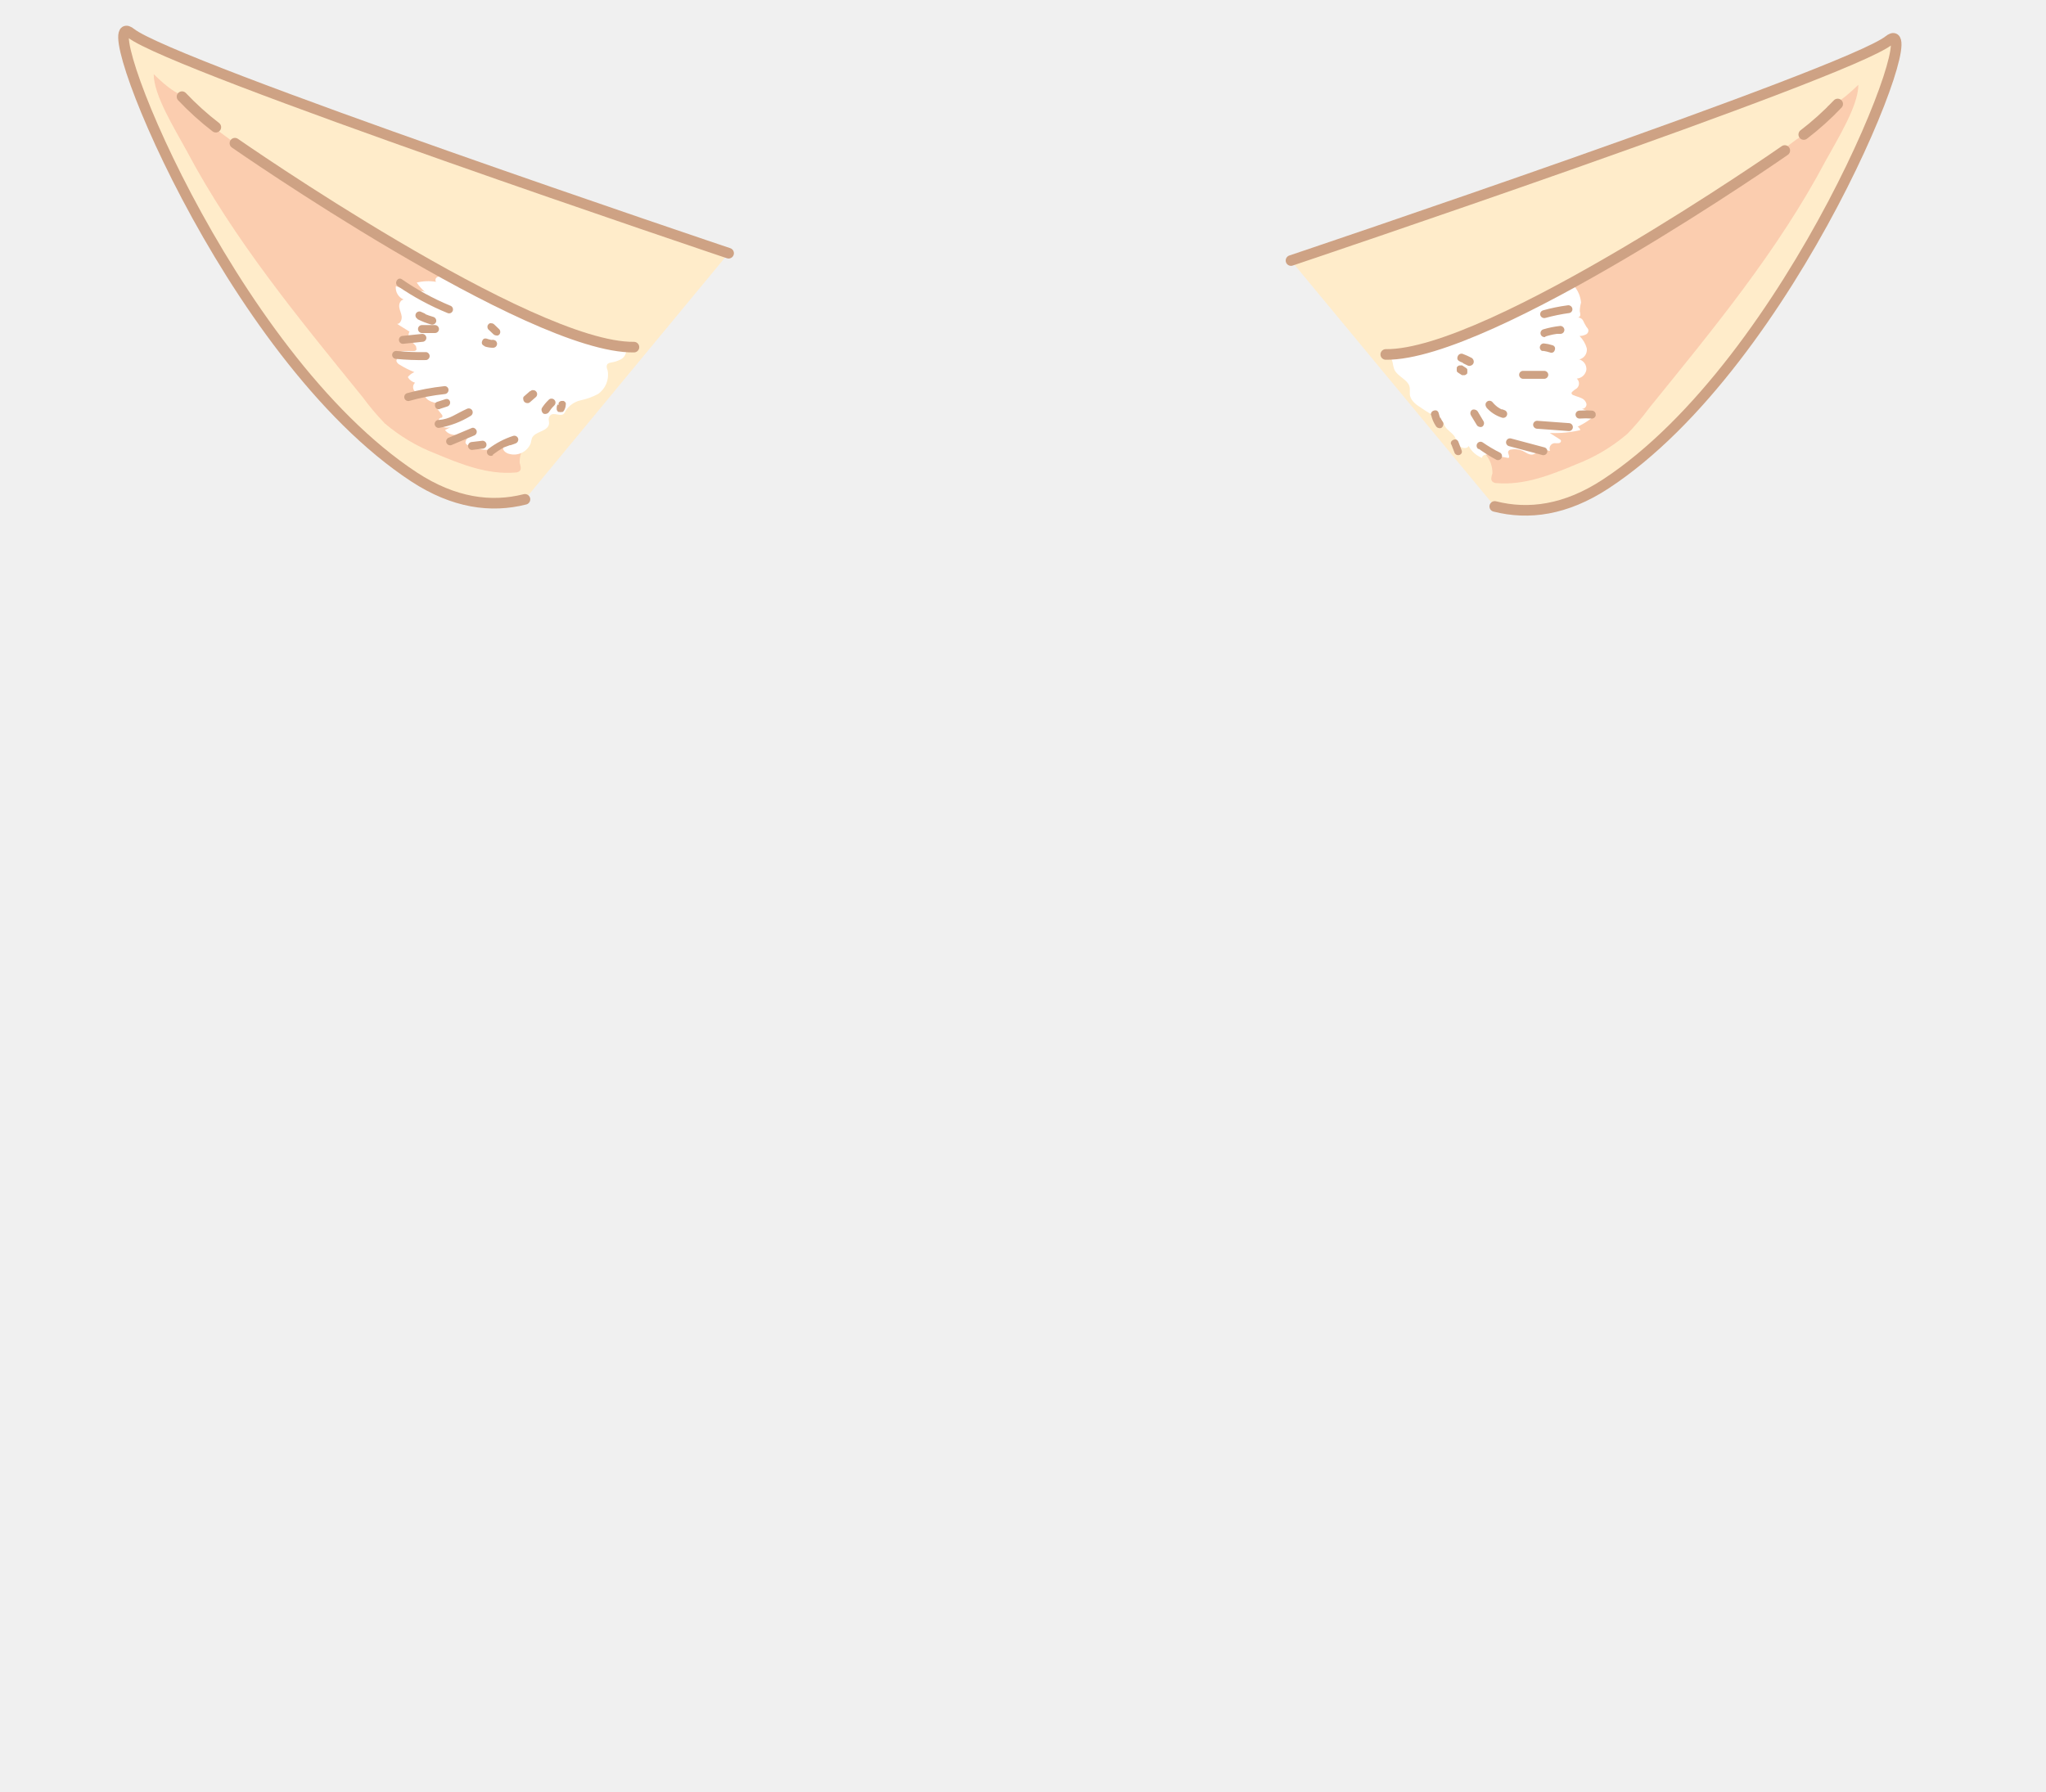
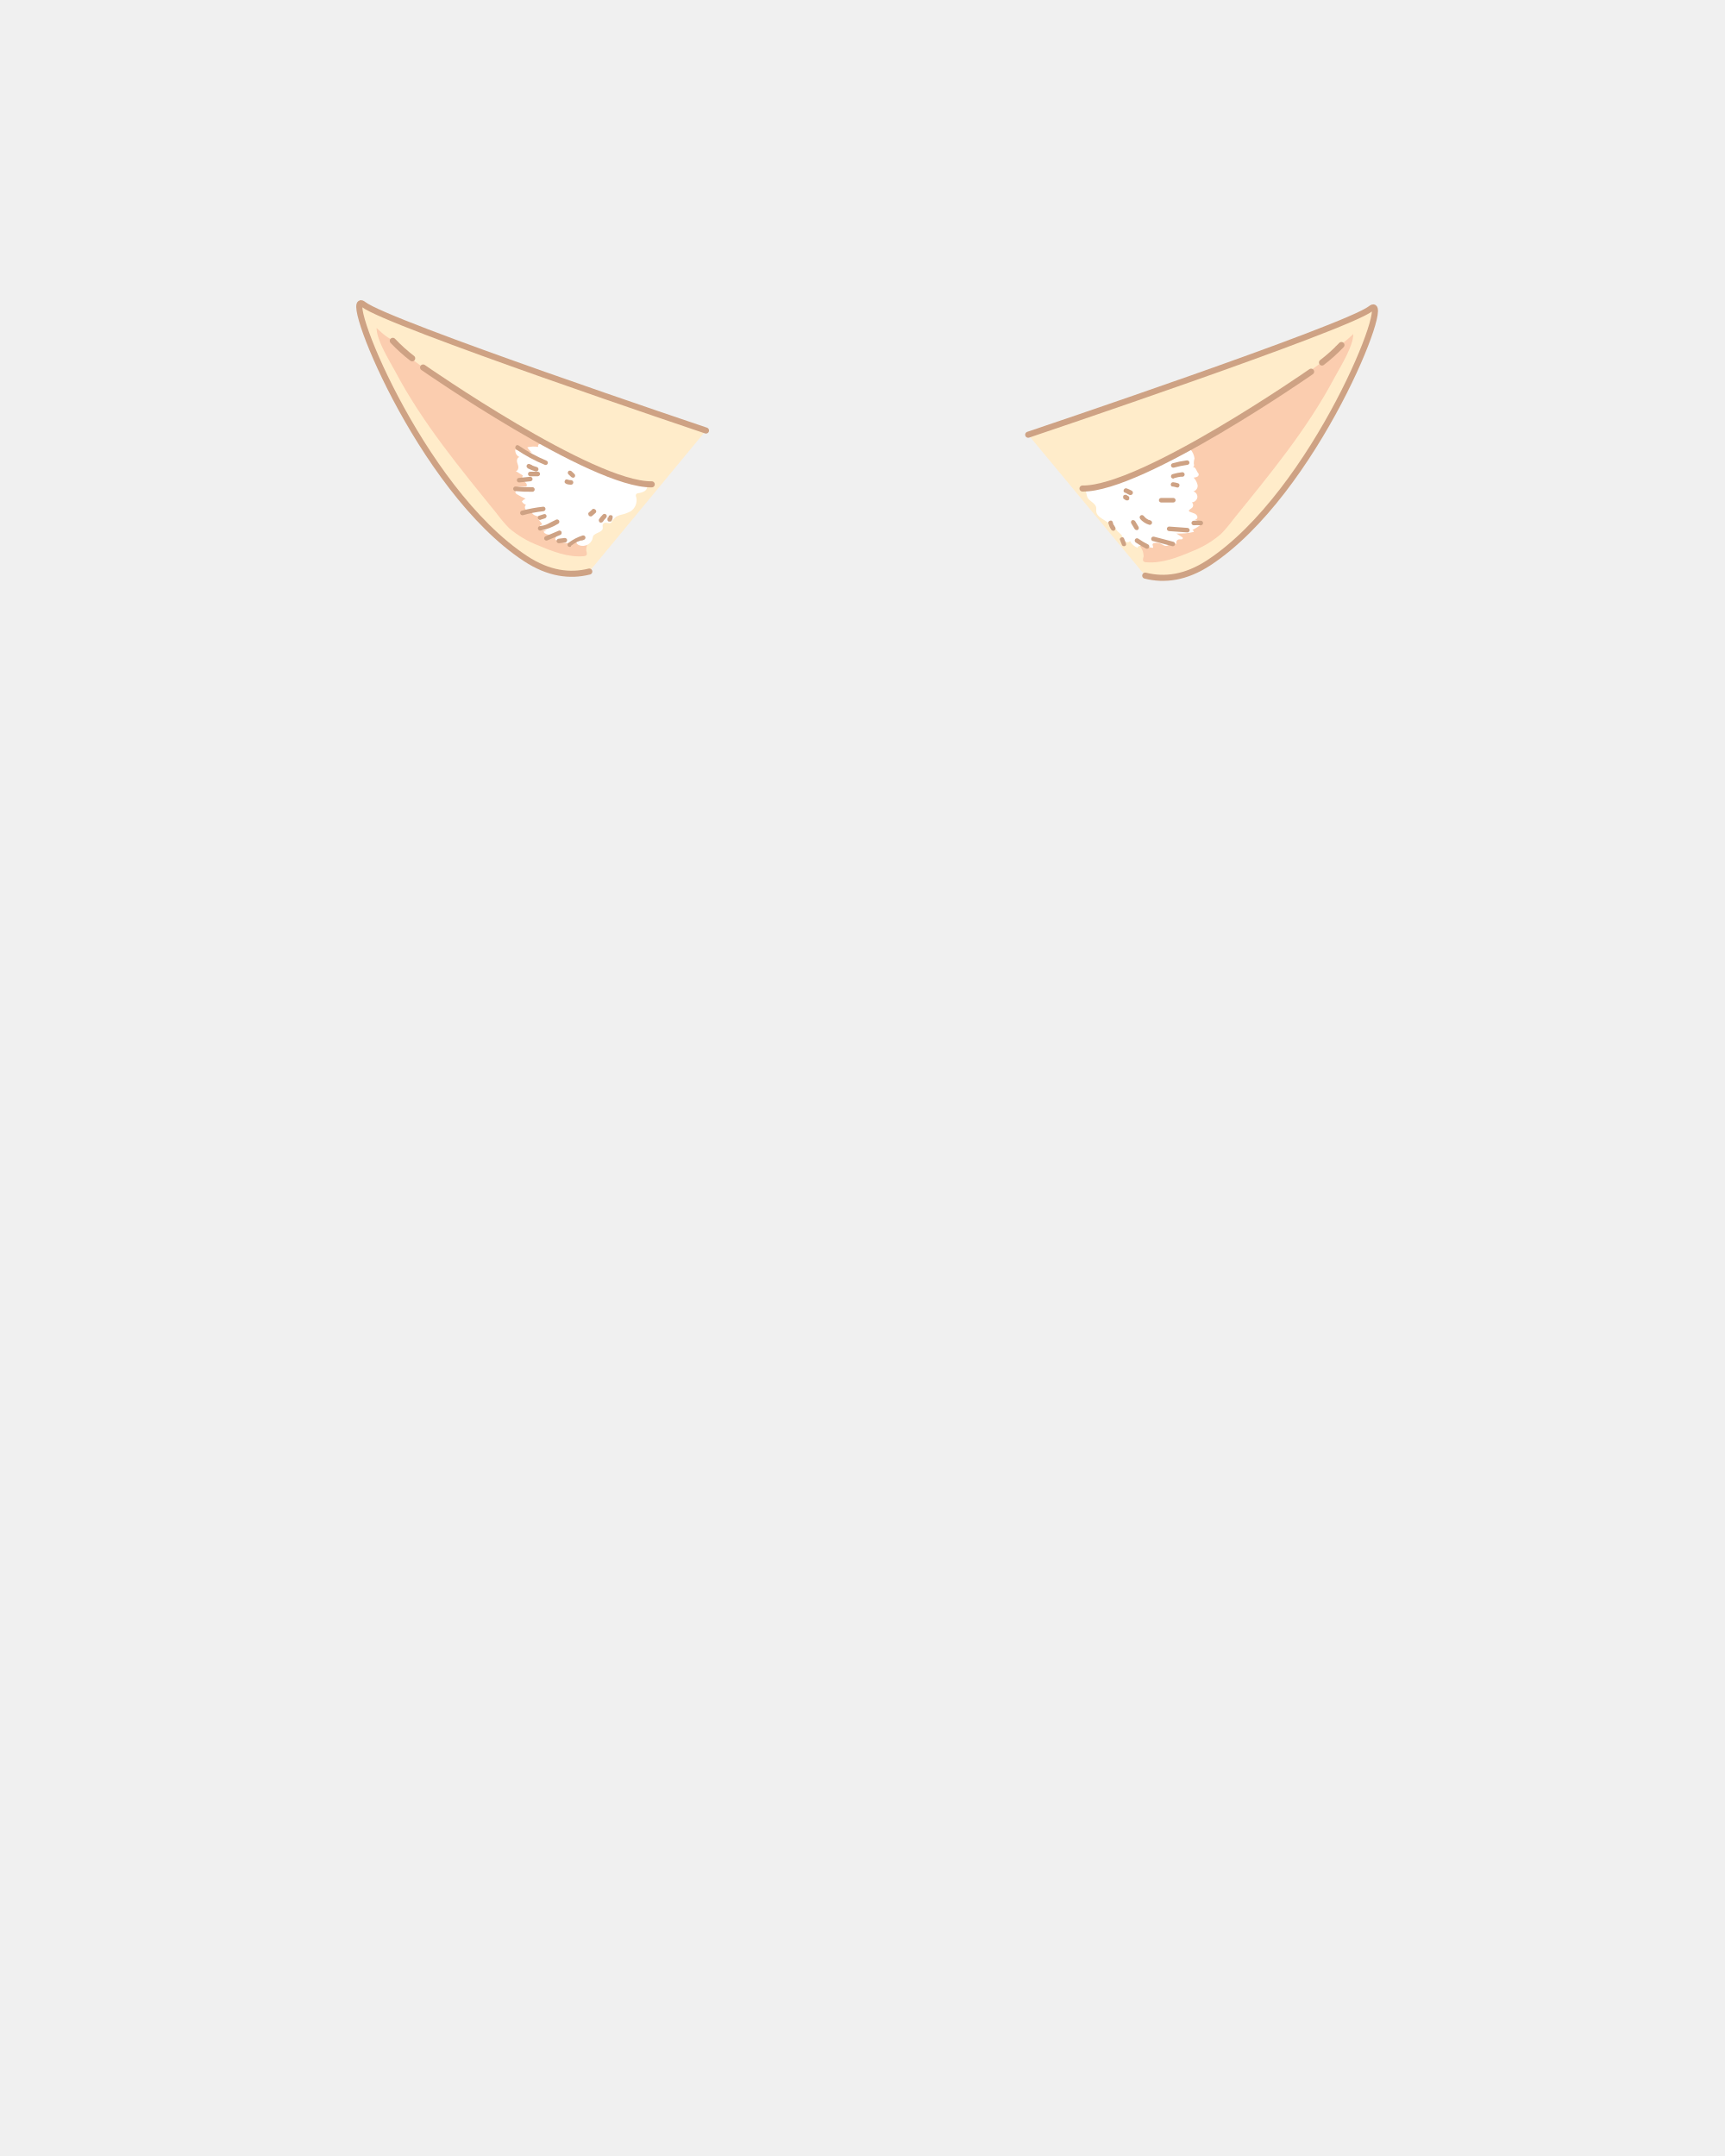
- <svg xmlns="http://www.w3.org/2000/svg" viewBox="0 0 193 169">
+ <svg xmlns="http://www.w3.org/2000/svg" id="귀" viewBox="0 0 284 355">
  <defs>
    <style>.cls-1{fill:#ffecca;stroke:#cea284;stroke-linecap:round;stroke-linejoin:round;}.cls-2{opacity:0.3;}.cls-3{fill:#f28270;}.cls-4{fill:#fff;}.cls-5{fill:#cea284;}</style>
  </defs>
-   <g id="귀">
-     <path class="cls-1" d="M121.78,24.58S174.26,6.94,178.17,3.82s-9.07,30.3-26.72,41.85c-3.76,2.46-7.26,2.92-10.45,2.11" />
-     <g class="cls-2">
-       <path class="cls-3" d="M172.3,10c1,0,2.56-1.6,3-2,0,2-2,5.18-3.12,7.23-4.47,8.43-10.58,15.82-16.6,23.25a23.31,23.31,0,0,1-2.08,2.46,16.52,16.52,0,0,1-4.8,2.86c-2.38,1-4.91,2-7.5,1.78a.63.63,0,0,1-.42-.14c-.19-.19-.08-.51,0-.78a2.62,2.62,0,0,0-.64-1.78l-1.77-2.59a2,2,0,0,0-.77-.79c-.44-.19-1-.06-1.42-.23-.76-.29-1-1.34-1.79-1.63-.32-.11-.7-.09-1-.32-.46-.43,0-1.24-.24-1.83-.32-.85-1.87-1.08-1.65-2,4.09-.17,7.93-1.94,11.56-3.82s7-3.76,10.35-5.83a21.55,21.55,0,0,0,2.85-2c.7-.6,1.33-1.28,2.06-1.85A23.61,23.61,0,0,1,162.07,18a60.76,60.76,0,0,0,7.4-4.85,8.32,8.32,0,0,0,3-3.18" />
-     </g>
-     <path class="cls-4" d="M131,33.65c.43.2.35.77.52,1.19.29.72,1.44,1,1.47,1.82,0,.16,0,.33,0,.49,0,.55.53,1,1,1.28a12.79,12.79,0,0,0,1.55.94,1.49,1.49,0,0,1,.47.29,2.89,2.89,0,0,1,.29.55c.22.39.69.61.93,1a7,7,0,0,0,.45.86c.22.24.74.3.86,0a2.41,2.41,0,0,0,1.26,1.13c0-.32.5-.37.85-.3l1.64.31c.21-.13-.13-.45,0-.65a.33.33,0,0,1,.25-.15,1.86,1.86,0,0,1,1.12.14c.3.15.6.4.94.33a1.53,1.53,0,0,0,.41-.19,1.8,1.8,0,0,1,1.21-.15.51.51,0,0,1,.41-.73,2.67,2.67,0,0,0,.4,0c.14,0,.26-.15.21-.26a.26.26,0,0,0-.12-.11l-.93-.59a10.71,10.71,0,0,0,2.88-.27.47.47,0,0,0-.25-.32c.19-.1.38-.19.56-.3a5.63,5.63,0,0,0,1.16-.88c-.44-.16-.88-.33-1.31-.51a.42.42,0,0,0,.42-.48.79.79,0,0,0-.48-.53c-.23-.11-.48-.16-.72-.27-.09,0-.19-.1-.21-.19s.22-.28.38-.38a.61.61,0,0,0,.12-1,1,1,0,0,0,.9-.81.94.94,0,0,0-.66-1,.94.94,0,0,0,.7-1.06A2.66,2.66,0,0,0,149,31.7a1.46,1.46,0,0,0,.59-.14.41.41,0,0,0,.23-.48,1,1,0,0,0-.17-.24,5.33,5.33,0,0,1-.31-.58.55.55,0,0,0-.56-.3.27.27,0,0,0,.29-.22,1.28,1.28,0,0,0-.05-.38,3.32,3.32,0,0,1,.12-.82A2.75,2.75,0,0,0,148.5,27" />
-     <path class="cls-1" d="M168.36,14.2s-27.8,19.37-37.64,19.24" />
-     <path class="cls-1" d="M170.15,12.69a27.08,27.08,0,0,0,3.2-2.88" />
-     <path class="cls-1" d="M68.73,23.89S16.26,6.25,12.35,3.13,21.41,33.42,39.06,45c3.76,2.46,7.27,2.92,10.46,2.11" />
-     <g class="cls-2">
-       <path class="cls-3" d="M17.5,9c-1,0-2.57-1.6-3-2,0,2,2,5.18,3.11,7.23,4.47,8.43,10.59,15.82,16.61,23.25a24.48,24.48,0,0,0,2.07,2.46A16.57,16.57,0,0,0,41.1,42.8c2.38,1,4.91,2,7.5,1.78a.63.63,0,0,0,.42-.14c.19-.19.07-.51,0-.78a2.53,2.53,0,0,1,.64-1.78l1.76-2.59a2,2,0,0,1,.78-.79c.44-.19,1-.06,1.42-.23.76-.29,1-1.34,1.79-1.63.31-.11.7-.09,1-.32.46-.43,0-1.24.24-1.83.31-.85,1.87-1.08,1.64-2-4.09-.17-7.92-1.94-11.56-3.82s-7-3.76-10.34-5.83a21.66,21.66,0,0,1-2.86-2c-.7-.6-1.33-1.28-2-1.85A23.61,23.61,0,0,0,27.73,17a60,60,0,0,1-7.4-4.85,8.25,8.25,0,0,1-3-3.18" />
-     </g>
-     <path class="cls-4" d="M59.06,33.11a.92.92,0,0,1-.51.8,3,3,0,0,1-.95.3.58.58,0,0,0-.28.12c-.15.16-.09.41,0,.63a2.2,2.2,0,0,1-.92,2.22,6.17,6.17,0,0,1-1.64.59,2.27,2.27,0,0,0-1.41,1,.83.83,0,0,1-.17.27c-.32.29-.93-.17-1.25.13s-.08.58-.15.87c-.16.69-1.31.65-1.6,1.29a4.54,4.54,0,0,0-.12.5,1.7,1.7,0,0,1-2,1c-.35-.07-.76-.41-.55-.7A4,4,0,0,1,44.14,42a.38.38,0,0,1-.19-.14c-.19-.29.38-.64.24-1-.76.22-1.75.36-2.21-.29l.53-.27a1.26,1.26,0,0,1-.94-.11c-.27-.19-.28-.69,0-.77,0,0,.12,0,.15-.06s0-.14,0-.19l-.53-.67.52-.44c-.68,0-1.53-.18-1.67-.84a1.43,1.43,0,0,1-.89-.28.56.56,0,0,1,0-.83,1.16,1.16,0,0,1-.68-.53,1.51,1.51,0,0,1,.62-.47,8.37,8.37,0,0,1-1.37-.69.62.62,0,0,1-.33-.36c0-.16.14-.36.28-.28l-.2-.36c.35-.44,1-.26,1.59-.3a.27.27,0,0,0,.19-.08c.08-.09,0-.24,0-.34s-.39-.4-.55-.63a.68.68,0,0,1-.07-.78l-1.17-.73c.3,0,.46-.4.43-.7s-.19-.58-.23-.89.12-.68.42-.71A1.21,1.21,0,0,1,37.34,27a6.79,6.79,0,0,1,2.35,1.37.46.46,0,0,1-.35-.67.56.56,0,0,1,.8-.11,4.57,4.57,0,0,1-.83-.93,4.46,4.46,0,0,1,1.82-.07.31.31,0,0,1,.1-.44.82.82,0,0,1,.49-.1H43a2.07,2.07,0,0,1,.82.09,2.38,2.38,0,0,1,.75.51,21.05,21.05,0,0,0,6.88,3.71,70.59,70.59,0,0,0,7.6,2c.2,0,.46.17.4.37" />
-     <path class="cls-1" d="M59.8,32.75C50,32.88,22.16,13.51,22.16,13.51" />
-     <path class="cls-1" d="M20.36,12a27.36,27.36,0,0,1-3.19-2.88" />
-     <path class="cls-5" d="M42.56,42l2.14-.9a.38.38,0,0,0,.26-.46c-.05-.17-.27-.35-.46-.26l-2.14.9a.38.38,0,0,0-.26.46.38.38,0,0,0,.46.26Z" />
-     <path class="cls-5" d="M44.52,42.45l1-.12a.36.36,0,0,0,.26-.11.33.33,0,0,0,.11-.26.35.35,0,0,0-.11-.27.38.38,0,0,0-.26-.11l-1,.12a.38.38,0,0,0-.26.11.36.36,0,0,0-.11.26.39.39,0,0,0,.11.27.38.38,0,0,0,.26.11Z" />
-     <path class="cls-5" d="M37.53,27a24.79,24.79,0,0,0,4.73,2.55.37.37,0,0,0,.46-.26.38.38,0,0,0-.27-.46,24.69,24.69,0,0,1-4.54-2.48c-.4-.27-.77.38-.38.65Z" />
-     <path class="cls-5" d="M39.38,30.11a7.31,7.31,0,0,0,1.3.51.39.39,0,0,0,.46-.26.38.38,0,0,0-.26-.46,7.75,7.75,0,0,1-.81-.28l.09,0-.4-.18a.38.38,0,0,0-.52.13.37.37,0,0,0,.14.51Z" />
-     <path class="cls-5" d="M39.8,31.42l1.24,0a.38.38,0,0,0,.37-.37.38.38,0,0,0-.37-.38l-1.24,0a.37.37,0,0,0-.37.37.38.38,0,0,0,.37.38Z" />
-     <path class="cls-5" d="M37.36,33.86a24.69,24.69,0,0,0,2.85.11.38.38,0,0,0,0-.75,24.69,24.69,0,0,1-2.85-.11.38.38,0,0,0-.37.38.38.38,0,0,0,.37.37Z" />
-     <path class="cls-5" d="M38.58,37.83a20.15,20.15,0,0,1,3.36-.65.39.39,0,0,0,.37-.38.36.36,0,0,0-.37-.37,22.57,22.57,0,0,0-3.56.67.38.38,0,0,0,.2.73Z" />
-     <path class="cls-5" d="M41.48,38.58l.71-.23a.38.38,0,0,0,.26-.46.38.38,0,0,0-.17-.22.37.37,0,0,0-.29,0l-.71.23a.33.33,0,0,0-.23.17.48.48,0,0,0,0,.29.39.39,0,0,0,.18.22.36.36,0,0,0,.29,0Z" />
-     <path class="cls-5" d="M41.41,40.37a8.41,8.41,0,0,0,3-1.14.39.39,0,0,0,.13-.52.38.38,0,0,0-.51-.13c-.45.2-.88.45-1.32.67a3.43,3.43,0,0,1-1.28.37A.38.38,0,0,0,41,40a.38.38,0,0,0,.37.37Z" />
-     <path class="cls-5" d="M46.51,42.88a8.69,8.69,0,0,1,1-.66L48.1,42h0l.07,0,.15-.05.3-.11a.39.39,0,0,0,.26-.46.38.38,0,0,0-.46-.26,7.83,7.83,0,0,0-2.31,1.2.38.38,0,0,0-.13.51.38.38,0,0,0,.51.13Z" />
-     <path class="cls-5" d="M50,36.9l-.56.49a.2.2,0,0,0-.08.12.22.22,0,0,0,0,.14.4.4,0,0,0,.11.27.41.41,0,0,0,.26.11l.1,0a.4.4,0,0,0,.17-.09l.56-.49a.42.42,0,0,0,.08-.12.37.37,0,0,0-.08-.41.35.35,0,0,0-.27-.11h-.1a.39.39,0,0,0-.16.1Z" />
-     <path class="cls-5" d="M51.72,37.76a4,4,0,0,0-.61.75.38.38,0,0,0,0,.29.39.39,0,0,0,.17.23.42.42,0,0,0,.29,0,.46.46,0,0,0,.23-.18c.06-.1.13-.19.2-.29l-.06.08a3.25,3.25,0,0,1,.35-.39.39.39,0,0,0,.11-.27.36.36,0,0,0-.11-.26.35.35,0,0,0-.27-.11.33.33,0,0,0-.26.11Z" />
-     <path class="cls-5" d="M52.59,38.18h0v-.1a.89.89,0,0,1-.07.28l0-.09,0,.09a.33.33,0,0,0,0,.14.26.26,0,0,0,0,.15.32.32,0,0,0,.17.22l.09,0a.34.34,0,0,0,.2,0l.09,0a.4.4,0,0,0,.13-.13,1.19,1.19,0,0,0,.17-.56.37.37,0,0,0,0-.15.37.37,0,0,0-.2-.2.32.32,0,0,0-.14,0h-.1a.37.37,0,0,0-.17.1l-.06.08a.38.38,0,0,0,0,.19Z" />
-     <path class="cls-5" d="M46.09,31.1l.46.44a.44.44,0,0,0,.27.11.23.23,0,0,0,.14,0,.24.24,0,0,0,.12-.07.35.35,0,0,0,.11-.27.36.36,0,0,0-.11-.26l-.46-.44a.39.39,0,0,0-.27-.11.32.32,0,0,0-.14,0,.25.25,0,0,0-.12.08.33.33,0,0,0-.11.26.39.39,0,0,0,.11.27Z" />
-     <path class="cls-5" d="M45.74,32.69a2.48,2.48,0,0,0,.77.12.39.39,0,0,0,.27-.11.41.41,0,0,0,.11-.26.44.44,0,0,0-.11-.27.46.46,0,0,0-.27-.11,1.37,1.37,0,0,1-.28,0l.1,0a1.86,1.86,0,0,1-.39-.1.42.42,0,0,0-.29,0,.39.39,0,0,0-.17.23.34.34,0,0,0,0,.28.46.46,0,0,0,.23.18Z" />
-     <path class="cls-5" d="M135,39.14a3,3,0,0,0,.45,1.06.37.37,0,0,0,.22.17.37.37,0,0,0,.29,0,.39.39,0,0,0,.17-.23.37.37,0,0,0,0-.29,2.59,2.59,0,0,1-.26-.46l0,.09a3.33,3.33,0,0,1-.16-.51.39.39,0,0,0-.17-.23.41.41,0,0,0-.29,0,.37.37,0,0,0-.26.46Z" />
-     <path class="cls-5" d="M138.75,39.18l.55.91a.34.34,0,0,0,.22.17.37.37,0,0,0,.29,0,.39.39,0,0,0,.13-.52l-.54-.91a.4.4,0,0,0-.23-.17.42.42,0,0,0-.29,0,.38.38,0,0,0-.13.51Z" />
-     <path class="cls-5" d="M140.18,38.41a3.24,3.24,0,0,0,1.52,1,.37.37,0,1,0,.2-.72l-.18-.07s-.08,0,0,0,0,0,0,0l-.09,0a3.24,3.24,0,0,1-.35-.21l-.08-.06,0,0s.06.05,0,0l-.15-.13a2.68,2.68,0,0,1-.28-.3.39.39,0,0,0-.27-.11.36.36,0,0,0-.26.11.33.33,0,0,0-.11.26.39.39,0,0,0,.11.27Z" />
-     <path class="cls-5" d="M145.76,30a17.88,17.88,0,0,1,2.29-.47.36.36,0,0,0,.26-.46.39.39,0,0,0-.46-.26,16.32,16.32,0,0,0-2.29.47.37.37,0,0,0-.26.46.39.39,0,0,0,.46.26Z" />
-     <path class="cls-5" d="M145.76,31.75c.24-.07.48-.14.73-.19l.36-.06H147l.19,0a.4.4,0,0,0,.27-.11.41.41,0,0,0,.11-.26.39.39,0,0,0-.38-.38,8.72,8.72,0,0,0-1.6.32.37.37,0,0,0,.2.72Z" />
-     <path class="cls-5" d="M145.59,33.11l.12,0-.1,0a3.9,3.9,0,0,1,.59.14.37.37,0,0,0,.29,0,.34.34,0,0,0,.17-.22.36.36,0,0,0,0-.29.34.34,0,0,0-.22-.17,3.77,3.77,0,0,0-.81-.17.39.39,0,0,0-.27.11.44.44,0,0,0-.11.27.41.41,0,0,0,.11.26l.08.06a.32.32,0,0,0,.19,0Z" />
-     <path class="cls-5" d="M137.77,34.14l.27.1-.09,0,.51.25a.36.36,0,0,0,.29,0A.38.38,0,0,0,139,34a.44.44,0,0,0-.17-.23,6.79,6.79,0,0,0-.87-.39.38.38,0,0,0-.46.26.36.36,0,0,0,0,.29.46.46,0,0,0,.23.18Z" />
-     <path class="cls-5" d="M137.56,35.17l.34.22a.22.22,0,0,0,.13,0,.26.26,0,0,0,.15,0,.27.27,0,0,0,.13-.07.32.32,0,0,0,.1-.1l0-.09a.67.67,0,0,0,0-.2l0-.09a.38.38,0,0,0-.14-.14l-.34-.22a.2.2,0,0,0-.13,0h-.15a.27.27,0,0,0-.13.07.36.36,0,0,0-.1.11l0,.08a.67.67,0,0,0,0,.2l0,.09a.38.38,0,0,0,.14.14Z" />
-     <path class="cls-5" d="M139.47,42.33a14,14,0,0,0,1.69,1.05.38.38,0,0,0,.38-.65,14,14,0,0,1-1.69-1,.37.37,0,0,0-.51.13.39.39,0,0,0,.13.52Z" />
-     <path class="cls-5" d="M142.34,42.09l3.15.84a.37.37,0,0,0,.2-.72l-3.15-.84a.37.37,0,0,0-.2.72Z" />
-     <path class="cls-5" d="M145,40.45l3,.22a.37.37,0,0,0,.37-.37.38.38,0,0,0-.37-.38l-3-.22a.38.38,0,0,0-.38.37.39.39,0,0,0,.38.38Z" />
-     <path class="cls-5" d="M149,39.49a7.46,7.46,0,0,1,1.16,0,.37.37,0,0,0,.37-.37.38.38,0,0,0-.37-.38,7.46,7.46,0,0,0-1.16,0,.4.4,0,0,0-.27.11.41.41,0,0,0-.11.26.44.44,0,0,0,.11.27.39.39,0,0,0,.27.11Z" />
-     <path class="cls-5" d="M136.9,41.91l.29.76a.38.38,0,0,0,.46.26.38.38,0,0,0,.22-.17.34.34,0,0,0,0-.29l-.29-.76a.41.41,0,0,0-.17-.22.37.37,0,0,0-.29,0,.41.41,0,0,0-.23.18.34.34,0,0,0,0,.28Z" />
-     <path class="cls-5" d="M143.67,35.74l2,0a.39.39,0,0,0,.38-.38.38.38,0,0,0-.38-.37l-2,0a.37.37,0,0,0-.37.37.38.38,0,0,0,.37.38Z" />
-     <path class="cls-5" d="M38,32.44l1.84-.19a.38.38,0,0,0,.38-.37.39.39,0,0,0-.38-.38L38,31.69a.37.37,0,0,0-.37.37.38.38,0,0,0,.37.38Z" />
+   <path class="cls-1" d="M169.28,71.58s52.48-17.64,56.39-20.76S216.6,81.12,199,92.67c-3.76,2.46-7.26,2.92-10.45,2.11" />
+   <g class="cls-2">
+     <path class="cls-3" d="M219.8,57c1,0,2.56-1.6,3-2,0,2-2,5.18-3.12,7.23-4.47,8.43-10.58,15.82-16.6,23.25A23.31,23.31,0,0,1,201,87.94a16.52,16.52,0,0,1-4.8,2.86c-2.38,1-4.91,2-7.5,1.78a.63.63,0,0,1-.42-.14c-.19-.19-.08-.51,0-.78a2.62,2.62,0,0,0-.64-1.78l-1.77-2.59a2,2,0,0,0-.77-.79c-.44-.19-1-.06-1.42-.23-.76-.29-1-1.34-1.79-1.63-.32-.11-.7-.09-1-.32-.46-.43,0-1.24-.24-1.83-.32-.85-1.87-1.08-1.65-1.95,4.09-.17,7.93-1.94,11.56-3.82s7-3.76,10.35-5.83a21.55,21.55,0,0,0,2.85-2c.7-.6,1.33-1.28,2.06-1.85A23.61,23.61,0,0,1,209.57,65,60.76,60.76,0,0,0,217,60.1a8.32,8.32,0,0,0,3-3.18" />
  </g>
+   <path class="cls-4" d="M178.49,80.65c.43.2.35.77.52,1.19.29.72,1.44,1,1.47,1.82,0,.16,0,.33,0,.49,0,.55.53,1,1,1.28a12.79,12.79,0,0,0,1.55.94,1.49,1.49,0,0,1,.47.29,2.89,2.89,0,0,1,.29.55c.22.39.69.61.93,1a7,7,0,0,0,.45.86c.22.24.74.3.86,0a2.41,2.41,0,0,0,1.26,1.13c0-.32.5-.37.85-.3l1.64.31c.21-.13-.13-.45,0-.65a.33.33,0,0,1,.25-.15,1.86,1.86,0,0,1,1.12.14c.3.15.6.4.94.33a1.53,1.53,0,0,0,.41-.19,1.8,1.8,0,0,1,1.21-.15.51.51,0,0,1,.41-.73,2.67,2.67,0,0,0,.4,0c.14,0,.26-.15.21-.26a.26.26,0,0,0-.12-.11l-.93-.59a10.71,10.71,0,0,0,2.88-.27.47.47,0,0,0-.25-.32c.19-.1.38-.19.56-.3a5.63,5.63,0,0,0,1.16-.88c-.44-.16-.88-.33-1.31-.51a.42.42,0,0,0,.42-.48.79.79,0,0,0-.48-.53c-.23-.11-.48-.16-.72-.27-.09,0-.19-.1-.21-.19s.22-.28.38-.38a.61.61,0,0,0,.12-1,1,1,0,0,0,.9-.81.94.94,0,0,0-.66-1,.94.94,0,0,0,.7-1.06,2.66,2.66,0,0,0-.65-1.21,1.46,1.46,0,0,0,.59-.14.41.41,0,0,0,.23-.48,1,1,0,0,0-.17-.24,5.33,5.33,0,0,1-.31-.58.55.55,0,0,0-.56-.3.27.27,0,0,0,.29-.22,1.28,1.28,0,0,0-.05-.38,3.32,3.32,0,0,1,.12-.82A2.75,2.75,0,0,0,196,74" />
+   <path class="cls-1" d="M215.86,61.2s-27.8,19.37-37.64,19.24" />
+   <path class="cls-1" d="M217.65,59.69a27.08,27.08,0,0,0,3.2-2.88" />
+   <path class="cls-1" d="M116.23,70.89S63.76,53.25,59.85,50.13,68.91,80.42,86.56,92c3.76,2.46,7.27,2.92,10.46,2.11" />
+   <g class="cls-2">
+     <path class="cls-3" d="M65,56c-1,0-2.57-1.6-3-2,0,2,2,5.18,3.11,7.23,4.47,8.43,10.59,15.82,16.61,23.25a24.48,24.48,0,0,0,2.07,2.46A16.57,16.57,0,0,0,88.6,89.8c2.38,1,4.91,2,7.5,1.78a.63.63,0,0,0,.42-.14c.19-.19.07-.51,0-.78a2.53,2.53,0,0,1,.64-1.78L99,86.29a2,2,0,0,1,.78-.79c.44-.19,1-.06,1.42-.23.76-.29,1-1.34,1.79-1.63.31-.11.7-.09,1-.32.46-.43,0-1.24.24-1.83.31-.85,1.87-1.08,1.64-1.95-4.09-.17-7.92-1.94-11.56-3.82s-7-3.76-10.34-5.83a21.66,21.66,0,0,1-2.86-2c-.7-.6-1.33-1.28-2.05-1.85A23.61,23.61,0,0,0,75.23,64a60,60,0,0,1-7.4-4.85,8.25,8.25,0,0,1-3-3.18" />
+   </g>
+   <path class="cls-4" d="M106.56,80.11a.92.92,0,0,1-.51.8,3,3,0,0,1-1,.3.58.58,0,0,0-.28.12c-.15.16-.09.41,0,.63a2.2,2.2,0,0,1-.92,2.22,6.17,6.17,0,0,1-1.64.59,2.27,2.27,0,0,0-1.41,1,.83.83,0,0,1-.17.27c-.32.29-.93-.17-1.25.13s-.08.58-.15.87c-.16.69-1.31.65-1.6,1.29a4.54,4.54,0,0,0-.12.5,1.7,1.7,0,0,1-2,1c-.35-.07-.76-.41-.55-.7A4,4,0,0,1,91.64,89a.38.38,0,0,1-.19-.14c-.19-.29.38-.64.24-1-.76.22-1.75.36-2.21-.29l.53-.27a1.26,1.26,0,0,1-.94-.11c-.27-.19-.28-.69,0-.77,0,0,.12,0,.15-.06s0-.14-.05-.19l-.53-.67.52-.44c-.68,0-1.53-.18-1.67-.84a1.43,1.43,0,0,1-.89-.28.56.56,0,0,1,0-.83,1.16,1.16,0,0,1-.68-.53,1.51,1.51,0,0,1,.62-.47,8.37,8.37,0,0,1-1.37-.69.62.62,0,0,1-.33-.36c0-.16.14-.36.28-.28l-.2-.36c.35-.44,1-.26,1.59-.3a.27.27,0,0,0,.19-.08c.08-.09,0-.24,0-.34s-.39-.4-.55-.63a.68.68,0,0,1-.07-.78l-1.17-.73c.3,0,.46-.4.43-.7s-.19-.58-.23-.89.12-.68.42-.71A1.21,1.21,0,0,1,84.84,74a6.79,6.79,0,0,1,2.35,1.37.46.46,0,0,1-.35-.67.56.56,0,0,1,.8-.11,4.57,4.57,0,0,1-.83-.93,4.46,4.46,0,0,1,1.82-.07.31.31,0,0,1,.1-.44.82.82,0,0,1,.49-.1H90.5a2.07,2.07,0,0,1,.82.09,2.38,2.38,0,0,1,.75.51A21.05,21.05,0,0,0,99,77.34a70.59,70.59,0,0,0,7.6,2c.2,0,.46.17.4.37" />
+   <path class="cls-1" d="M107.3,79.75c-9.84.13-37.64-19.24-37.64-19.24" />
+   <path class="cls-1" d="M67.86,59a27.36,27.36,0,0,1-3.19-2.88" />
+   <path class="cls-5" d="M90.06,89l2.14-.9a.38.38,0,0,0,.26-.46c0-.17-.27-.35-.46-.26l-2.14.9a.38.38,0,0,0-.26.46.38.38,0,0,0,.46.26Z" />
+   <path class="cls-5" d="M92,89.45l1-.12a.36.36,0,0,0,.26-.11.33.33,0,0,0,.11-.26.35.35,0,0,0-.11-.27.38.38,0,0,0-.26-.11l-1,.12a.38.38,0,0,0-.26.11.36.36,0,0,0-.11.26.39.39,0,0,0,.11.27.38.38,0,0,0,.26.11Z" />
+   <path class="cls-5" d="M85,74a24.79,24.79,0,0,0,4.73,2.55.37.37,0,0,0,.46-.26.38.38,0,0,0-.27-.46,24.69,24.69,0,0,1-4.54-2.48c-.4-.27-.77.38-.38.65Z" />
+   <path class="cls-5" d="M86.88,77.11a7.31,7.31,0,0,0,1.3.51.39.39,0,0,0,.46-.26.38.38,0,0,0-.26-.46,7.75,7.75,0,0,1-.81-.28l.09,0-.4-.18a.38.38,0,0,0-.52.13.37.37,0,0,0,.14.51Z" />
+   <path class="cls-5" d="M87.3,78.42l1.24,0a.38.38,0,0,0,.37-.37.38.38,0,0,0-.37-.38l-1.24,0a.37.37,0,0,0-.37.37.38.38,0,0,0,.37.38Z" />
+   <path class="cls-5" d="M84.86,80.86a24.69,24.69,0,0,0,2.85.11.38.38,0,0,0,0-.75,24.69,24.69,0,0,1-2.85-.11.38.38,0,0,0-.37.38.38.38,0,0,0,.37.37Z" />
+   <path class="cls-5" d="M86.08,84.83a20.15,20.15,0,0,1,3.36-.65.39.39,0,0,0,.37-.38.36.36,0,0,0-.37-.37,22.57,22.57,0,0,0-3.56.67.38.38,0,0,0,.2.73Z" />
+   <path class="cls-5" d="M89,85.58l.71-.23a.38.38,0,0,0,.26-.46.38.38,0,0,0-.17-.22.37.37,0,0,0-.29,0l-.71.23a.33.33,0,0,0-.23.17.48.48,0,0,0,0,.29.39.39,0,0,0,.18.22.36.36,0,0,0,.29,0Z" />
+   <path class="cls-5" d="M88.91,87.37a8.41,8.41,0,0,0,3-1.14.39.39,0,0,0,.13-.52.38.38,0,0,0-.51-.13c-.45.2-.88.45-1.32.67a3.43,3.43,0,0,1-1.28.37.38.38,0,0,0-.37.38.38.38,0,0,0,.37.37Z" />
+   <path class="cls-5" d="M94,89.88a8.69,8.69,0,0,1,1-.66L95.6,89h0l.07,0,.15,0,.3-.11a.39.39,0,0,0,.26-.46.38.38,0,0,0-.46-.26,7.83,7.83,0,0,0-2.31,1.2.38.38,0,0,0-.13.51.38.38,0,0,0,.51.13Z" />
+   <path class="cls-5" d="M97.5,83.9l-.56.49a.2.2,0,0,0-.08.12.22.22,0,0,0,0,.14.4.4,0,0,0,.11.27.41.41,0,0,0,.26.11l.1,0a.4.4,0,0,0,.17-.09l.56-.49a.42.42,0,0,0,.08-.12A.37.37,0,0,0,98,83.9a.35.35,0,0,0-.27-.11h-.1a.39.39,0,0,0-.16.1Z" />
+   <path class="cls-5" d="M99.22,84.76a4,4,0,0,0-.61.75.38.38,0,0,0,0,.29.39.39,0,0,0,.17.23.42.42,0,0,0,.29,0,.46.46,0,0,0,.23-.18c.06-.1.13-.19.2-.29l-.06.08a3.25,3.25,0,0,1,.35-.39.39.39,0,0,0,.11-.27.36.36,0,0,0-.11-.26.35.35,0,0,0-.27-.11.33.33,0,0,0-.26.11Z" />
+   <path class="cls-5" d="M100.09,85.18h0v-.1a.89.89,0,0,1-.07.28l0-.09,0,.09a.33.33,0,0,0,0,.14.26.26,0,0,0,0,.15.32.32,0,0,0,.17.22l.09,0a.34.34,0,0,0,.2,0l.09,0a.4.4,0,0,0,.13-.13,1.19,1.19,0,0,0,.17-.56.37.37,0,0,0,0-.15.37.37,0,0,0-.2-.2.32.32,0,0,0-.14,0h-.1a.37.37,0,0,0-.17.1l-.06.08a.38.38,0,0,0,0,.19Z" />
+   <path class="cls-5" d="M93.59,78.1l.46.44a.44.44,0,0,0,.27.11.23.23,0,0,0,.14,0,.24.24,0,0,0,.12-.07.35.35,0,0,0,.11-.27.36.36,0,0,0-.11-.26l-.46-.44a.39.39,0,0,0-.27-.11.32.32,0,0,0-.14,0,.25.25,0,0,0-.12.08.33.33,0,0,0-.11.26.39.39,0,0,0,.11.27Z" />
+   <path class="cls-5" d="M93.24,79.69a2.48,2.48,0,0,0,.77.12.39.39,0,0,0,.27-.11.41.41,0,0,0,.11-.26.44.44,0,0,0-.11-.27.46.46,0,0,0-.27-.11,1.37,1.37,0,0,1-.28,0l.1,0a1.86,1.86,0,0,1-.39-.1.42.42,0,0,0-.29,0,.39.39,0,0,0-.17.23.34.34,0,0,0,0,.28.46.46,0,0,0,.23.18Z" />
+   <path class="cls-5" d="M182.49,86.14a3,3,0,0,0,.45,1.06.37.37,0,0,0,.22.17.37.37,0,0,0,.29,0,.39.39,0,0,0,.17-.23.37.37,0,0,0,0-.29,2.59,2.59,0,0,1-.26-.46l0,.09a3.33,3.33,0,0,1-.16-.51.39.39,0,0,0-.17-.23.41.41,0,0,0-.29,0,.37.37,0,0,0-.26.46Z" />
+   <path class="cls-5" d="M186.25,86.18l.55.91a.34.34,0,0,0,.22.17.37.37,0,0,0,.29,0,.39.39,0,0,0,.13-.52l-.54-.91a.4.4,0,0,0-.23-.17.42.42,0,0,0-.29,0,.38.38,0,0,0-.13.51Z" />
+   <path class="cls-5" d="M187.68,85.41a3.24,3.24,0,0,0,1.52,1,.37.37,0,0,0,.2-.72l-.18-.07s-.08,0,0,0,0,0,0,0l-.09,0a3.24,3.24,0,0,1-.35-.21l-.08-.06,0,0s.06,0,0,0l-.15-.13a2.68,2.68,0,0,1-.28-.3.39.39,0,0,0-.27-.11.36.36,0,0,0-.26.11.33.33,0,0,0-.11.26.39.39,0,0,0,.11.27Z" />
+   <path class="cls-5" d="M193.26,77a17.88,17.88,0,0,1,2.29-.47.36.36,0,0,0,.26-.46.39.39,0,0,0-.46-.26,16.32,16.32,0,0,0-2.29.47.37.37,0,0,0-.26.46.39.39,0,0,0,.46.26Z" />
+   <path class="cls-5" d="M193.26,78.75c.24-.07.48-.14.73-.19l.36-.06h.12l.19,0a.4.4,0,0,0,.27-.11.41.41,0,0,0,.11-.26.39.39,0,0,0-.38-.38,8.72,8.72,0,0,0-1.6.32.37.37,0,1,0,.2.72Z" />
+   <path class="cls-5" d="M193.09,80.11l.12,0-.1,0a3.9,3.9,0,0,1,.59.14.37.37,0,0,0,.29,0,.34.34,0,0,0,.17-.22.36.36,0,0,0,0-.29.34.34,0,0,0-.22-.17,3.77,3.77,0,0,0-.81-.17.39.39,0,0,0-.27.11.44.44,0,0,0-.11.27.41.41,0,0,0,.11.26l.08.06a.32.32,0,0,0,.19,0Z" />
+   <path class="cls-5" d="M185.27,81.14l.27.1-.09,0,.51.25a.36.36,0,0,0,.29,0,.38.38,0,0,0,.26-.46.44.44,0,0,0-.17-.23,6.79,6.79,0,0,0-.87-.39.38.38,0,0,0-.46.26.36.36,0,0,0,0,.29.46.46,0,0,0,.23.18Z" />
+   <path class="cls-5" d="M185.06,82.17l.34.22a.22.22,0,0,0,.13,0,.26.26,0,0,0,.15,0,.27.27,0,0,0,.13-.07.32.32,0,0,0,.1-.1l0-.09a.67.67,0,0,0,0-.2l0-.09a.38.38,0,0,0-.14-.14l-.34-.22a.2.2,0,0,0-.13,0,.38.38,0,0,0-.15,0,.27.27,0,0,0-.13.07.36.36,0,0,0-.1.11l0,.08a.67.67,0,0,0,0,.2l0,.09a.38.38,0,0,0,.14.14Z" />
+   <path class="cls-5" d="M187,89.33a14,14,0,0,0,1.69,1,.38.38,0,0,0,.38-.65,14,14,0,0,1-1.69-1,.37.37,0,0,0-.51.13.39.39,0,0,0,.13.52Z" />
+   <path class="cls-5" d="M189.84,89.09l3.15.84a.37.37,0,0,0,.2-.72L190,88.37a.37.37,0,0,0-.2.72Z" />
+   <path class="cls-5" d="M192.49,87.45l3,.22a.37.37,0,0,0,.37-.37.38.38,0,0,0-.37-.38l-3-.22a.38.38,0,0,0-.38.37.39.39,0,0,0,.38.38Z" />
+   <path class="cls-5" d="M196.54,86.49a7.46,7.46,0,0,1,1.16,0,.37.37,0,0,0,.37-.37.38.38,0,0,0-.37-.38,7.46,7.46,0,0,0-1.16,0,.4.4,0,0,0-.27.11.41.41,0,0,0-.11.26.44.44,0,0,0,.11.27.39.39,0,0,0,.27.11Z" />
+   <path class="cls-5" d="M184.4,88.91l.29.76a.38.38,0,0,0,.46.26.38.38,0,0,0,.22-.17.34.34,0,0,0,0-.29l-.29-.76a.41.41,0,0,0-.17-.22.37.37,0,0,0-.29,0,.41.41,0,0,0-.23.18.34.34,0,0,0,0,.28Z" />
+   <path class="cls-5" d="M191.17,82.74l2,0a.39.39,0,0,0,.38-.38.38.38,0,0,0-.38-.37l-2,0a.37.37,0,0,0-.37.37.38.38,0,0,0,.37.38Z" />
+   <path class="cls-5" d="M85.46,79.44l1.84-.19a.38.38,0,0,0,.38-.37.39.39,0,0,0-.38-.38l-1.84.19a.37.37,0,0,0-.37.37.38.38,0,0,0,.37.38Z" />
</svg>
